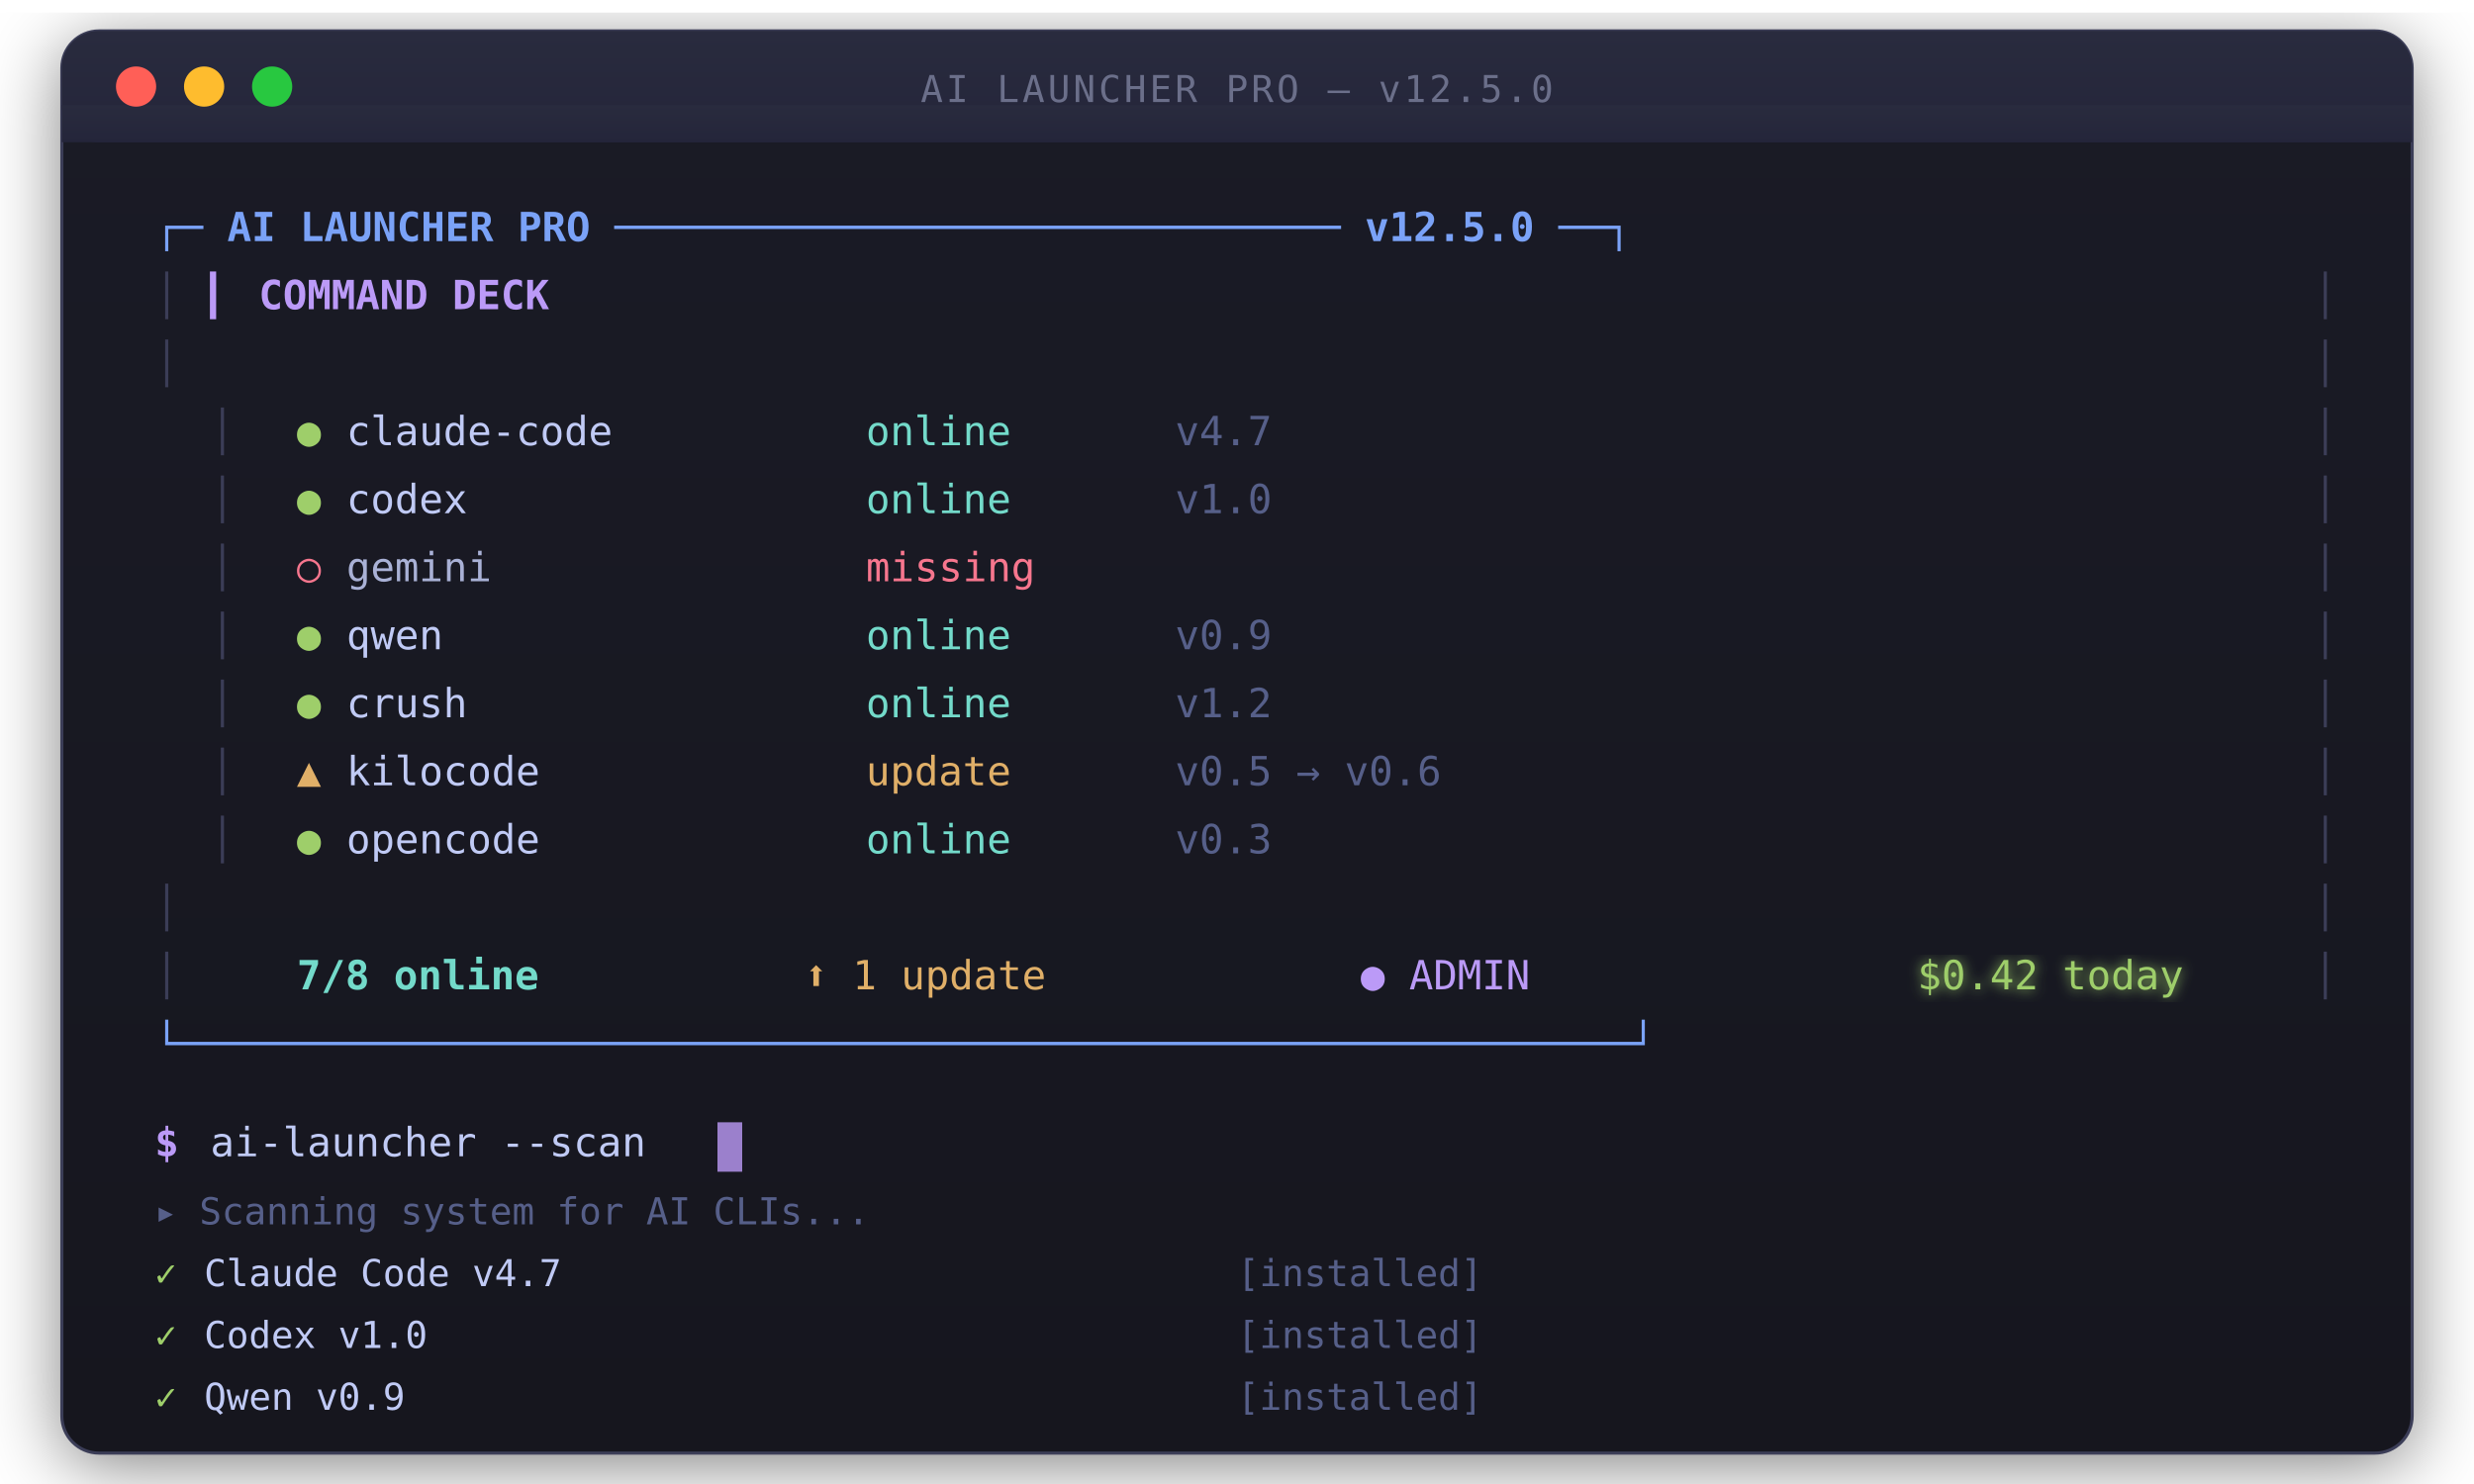
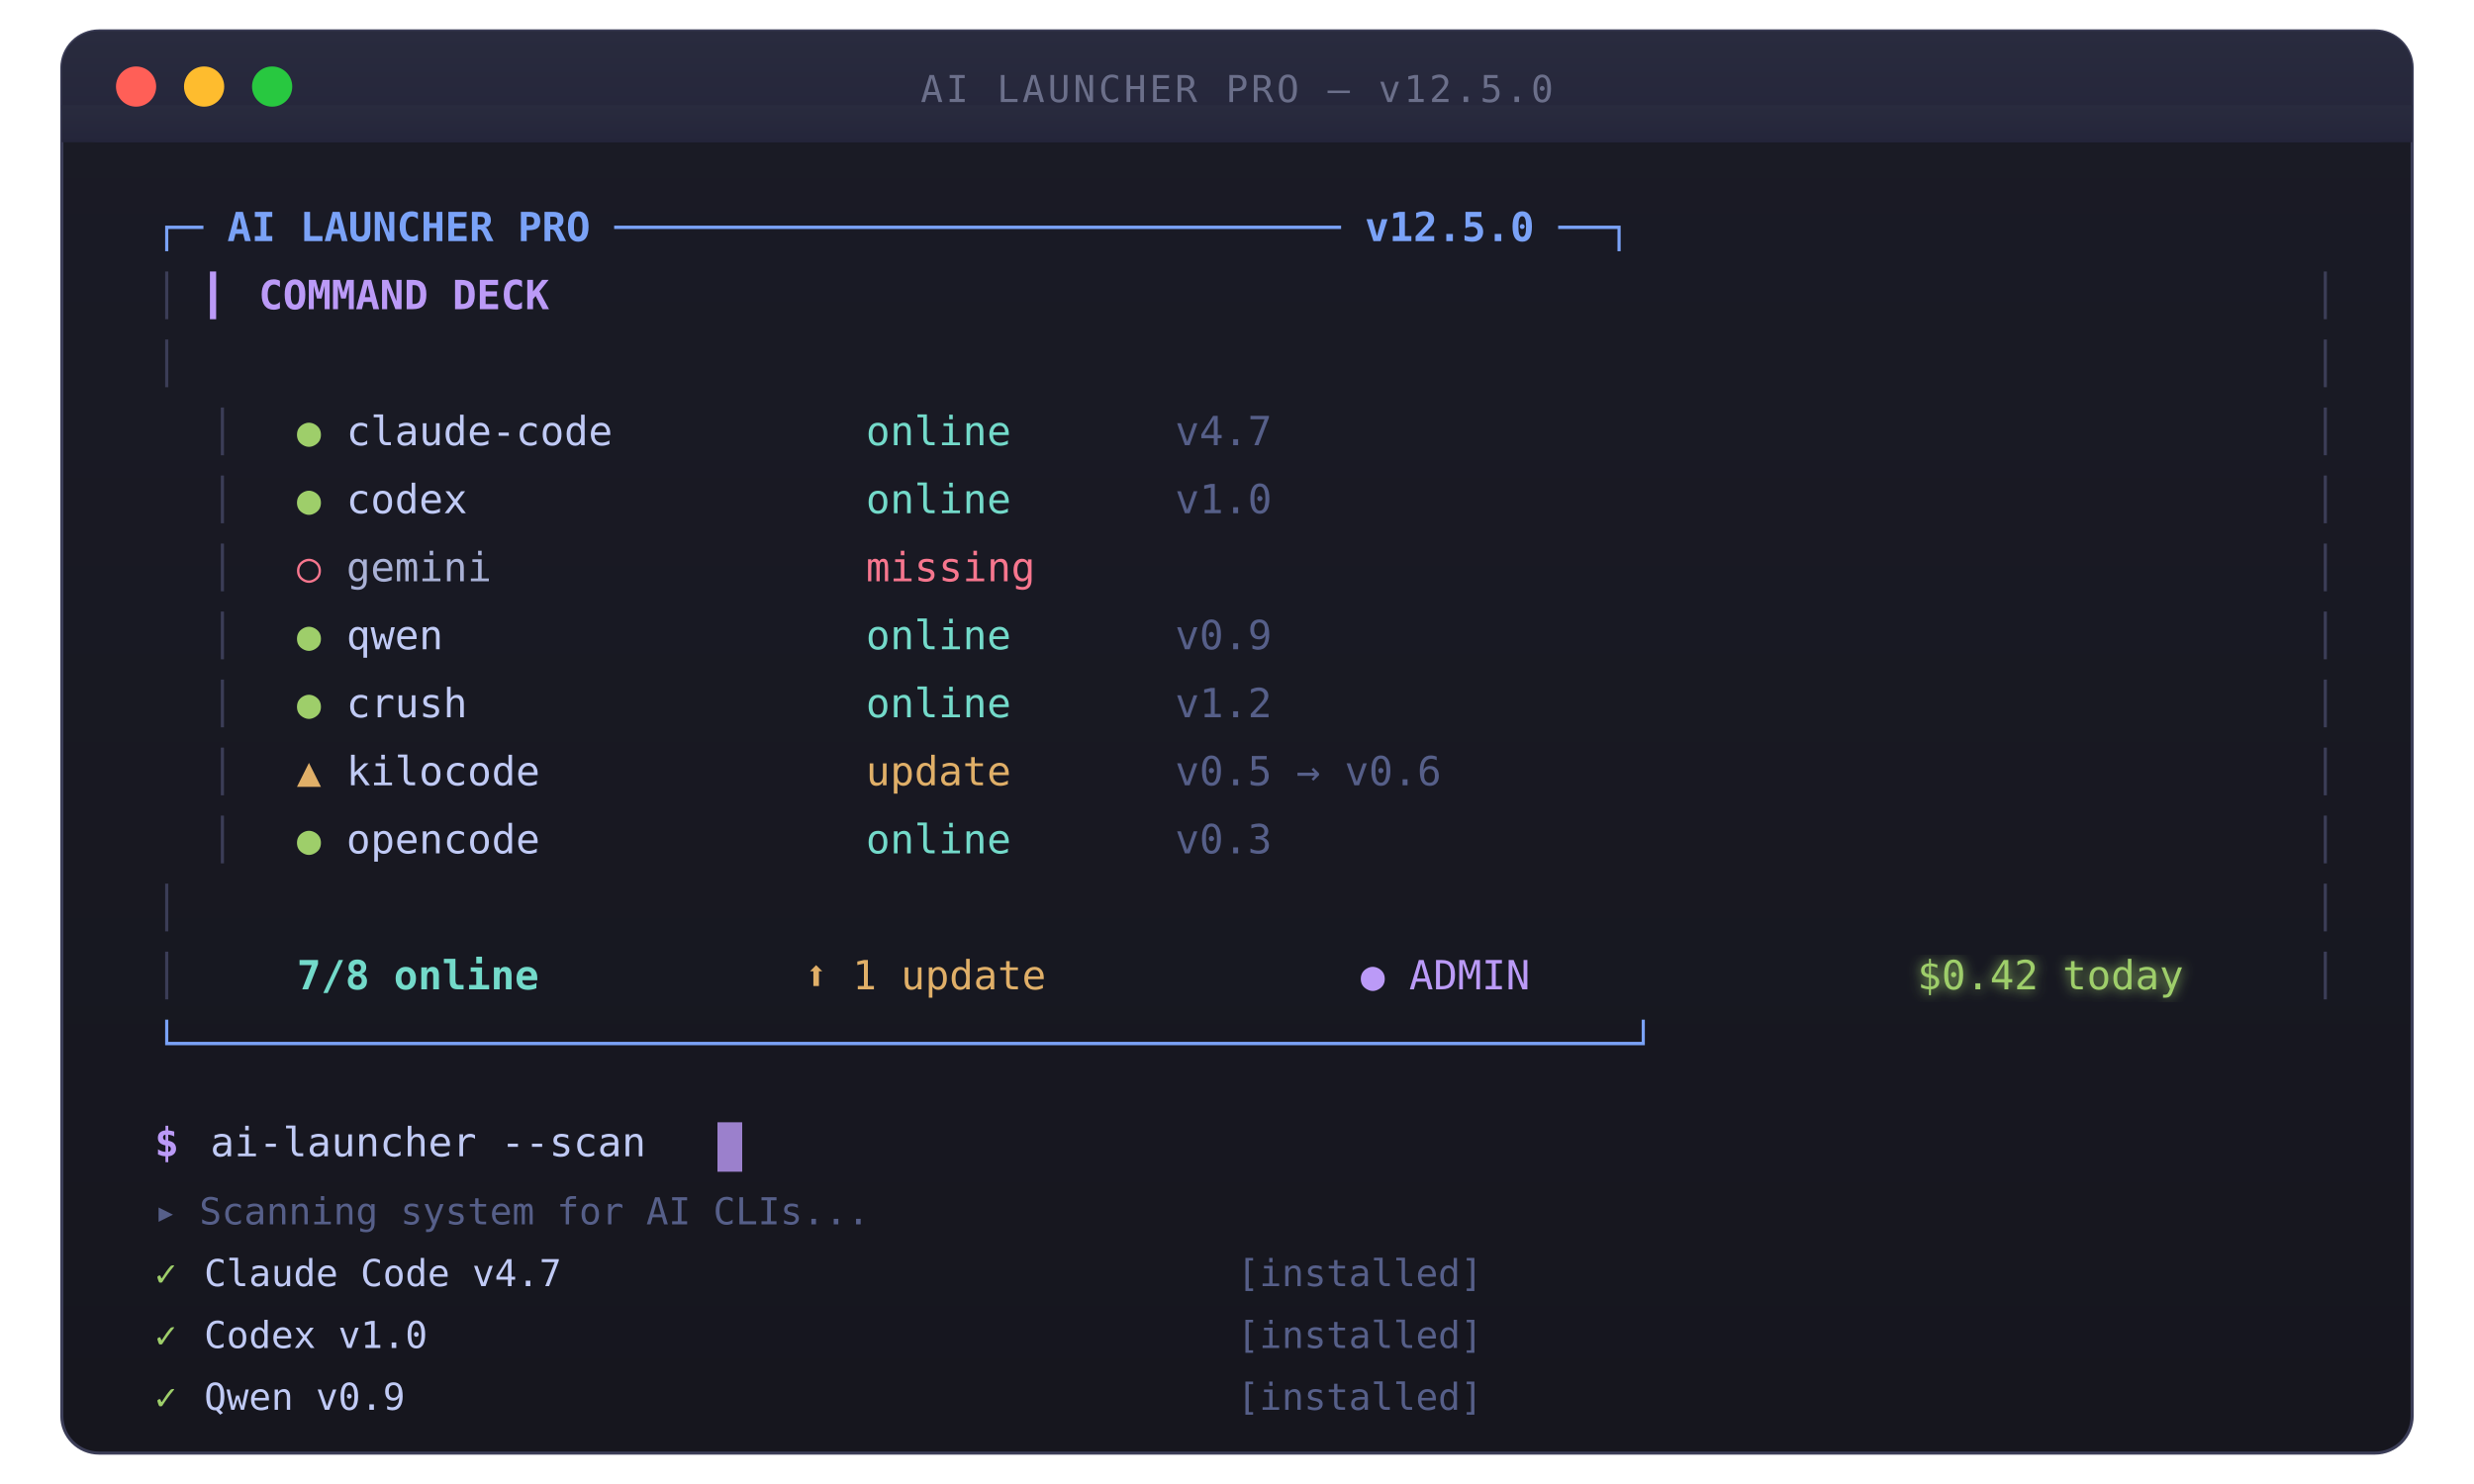
<svg xmlns="http://www.w3.org/2000/svg" viewBox="0 0 800 480" width="800" height="480">
  <defs>
    <linearGradient id="bg" x1="0" y1="0" x2="0" y2="1">
      <stop offset="0%" stop-color="#1a1b26" />
      <stop offset="100%" stop-color="#16161e" />
    </linearGradient>
    <linearGradient id="bar" x1="0" y1="0" x2="0" y2="1">
      <stop offset="0%" stop-color="#292b3e" />
      <stop offset="100%" stop-color="#24253a" />
    </linearGradient>
    <filter id="shadow">
-       <feDropShadow dx="0" dy="4" stdDeviation="12" flood-color="#000" flood-opacity="0.5" />
+       <feDropShadow dx="0" dy="4" stdDeviation="14" flood-color="#000" flood-opacity="0.0" />
    </filter>
    <filter id="glow">
      <feGaussianBlur stdDeviation="2" result="blur" />
      <feMerge>
        <feMergeNode in="blur" />
        <feMergeNode in="SourceGraphic" />
      </feMerge>
    </filter>
  </defs>
  <rect x="20" y="10" width="760" height="460" rx="12" fill="url(#bg)" filter="url(#shadow)" />
  <rect x="20" y="10" width="760" height="460" rx="12" fill="url(#bg)" stroke="#3b3d57" stroke-width="1" />
  <rect x="20" y="10" width="760" height="36" rx="12" fill="url(#bar)" />
  <rect x="20" y="34" width="760" height="12" fill="url(#bar)" />
  <circle cx="44" cy="28" r="6.5" fill="#ff5f57" />
  <circle cx="66" cy="28" r="6.5" fill="#febc2e" />
  <circle cx="88" cy="28" r="6.5" fill="#28c840" />
  <text x="400" y="33" font-family="SF Mono,Consolas,Monaco,monospace" font-size="12" fill="#6b6f8a" text-anchor="middle" letter-spacing="1">AI LAUNCHER PRO — v12.5.0</text>
  <text x="50" y="78" font-family="SF Mono,Consolas,Monaco,monospace" font-size="13" fill="#7aa2f7" font-weight="bold">
    ┌─ AI LAUNCHER PRO ────────────────────────────── v12.5.0 ──┐
  </text>
  <text x="50" y="100" font-family="SF Mono,Consolas,Monaco,monospace" font-size="13" fill="#3b3d57">│</text>
  <text x="748" y="100" font-family="SF Mono,Consolas,Monaco,monospace" font-size="13" fill="#3b3d57">│</text>
  <text x="50" y="100" font-family="SF Mono,Consolas,Monaco,monospace" font-size="13" fill="#bb9af7" font-weight="bold" dx="18">▎ COMMAND DECK</text>
  <text x="50" y="122" font-family="SF Mono,Consolas,Monaco,monospace" font-size="13" fill="#3b3d57">│</text>
  <text x="748" y="122" font-family="SF Mono,Consolas,Monaco,monospace" font-size="13" fill="#3b3d57">│</text>
  <text x="68" y="144" font-family="SF Mono,Consolas,Monaco,monospace" font-size="13" fill="#3b3d57">│  </text>
  <text x="96" y="144" font-family="SF Mono,Consolas,Monaco,monospace" font-size="13" fill="#9ece6a">●</text>
  <text x="112" y="144" font-family="SF Mono,Consolas,Monaco,monospace" font-size="13" fill="#c0caf5"> claude-code</text>
  <text x="280" y="144" font-family="SF Mono,Consolas,Monaco,monospace" font-size="13" fill="#73daca">online</text>
  <text x="380" y="144" font-family="SF Mono,Consolas,Monaco,monospace" font-size="13" fill="#565f89">v4.7</text>
  <text x="748" y="144" font-family="SF Mono,Consolas,Monaco,monospace" font-size="13" fill="#3b3d57">│</text>
  <text x="68" y="166" font-family="SF Mono,Consolas,Monaco,monospace" font-size="13" fill="#3b3d57">│  </text>
  <text x="96" y="166" font-family="SF Mono,Consolas,Monaco,monospace" font-size="13" fill="#9ece6a">●</text>
  <text x="112" y="166" font-family="SF Mono,Consolas,Monaco,monospace" font-size="13" fill="#c0caf5"> codex</text>
  <text x="280" y="166" font-family="SF Mono,Consolas,Monaco,monospace" font-size="13" fill="#73daca">online</text>
  <text x="380" y="166" font-family="SF Mono,Consolas,Monaco,monospace" font-size="13" fill="#565f89">v1.0</text>
  <text x="748" y="166" font-family="SF Mono,Consolas,Monaco,monospace" font-size="13" fill="#3b3d57">│</text>
  <text x="68" y="188" font-family="SF Mono,Consolas,Monaco,monospace" font-size="13" fill="#3b3d57">│  </text>
  <text x="96" y="188" font-family="SF Mono,Consolas,Monaco,monospace" font-size="13" fill="#f7768e">○</text>
  <text x="112" y="188" font-family="SF Mono,Consolas,Monaco,monospace" font-size="13" fill="#a9b1d6"> gemini</text>
  <text x="280" y="188" font-family="SF Mono,Consolas,Monaco,monospace" font-size="13" fill="#f7768e">missing</text>
  <text x="748" y="188" font-family="SF Mono,Consolas,Monaco,monospace" font-size="13" fill="#3b3d57">│</text>
  <text x="68" y="210" font-family="SF Mono,Consolas,Monaco,monospace" font-size="13" fill="#3b3d57">│  </text>
  <text x="96" y="210" font-family="SF Mono,Consolas,Monaco,monospace" font-size="13" fill="#9ece6a">●</text>
  <text x="112" y="210" font-family="SF Mono,Consolas,Monaco,monospace" font-size="13" fill="#c0caf5"> qwen</text>
  <text x="280" y="210" font-family="SF Mono,Consolas,Monaco,monospace" font-size="13" fill="#73daca">online</text>
  <text x="380" y="210" font-family="SF Mono,Consolas,Monaco,monospace" font-size="13" fill="#565f89">v0.9</text>
  <text x="748" y="210" font-family="SF Mono,Consolas,Monaco,monospace" font-size="13" fill="#3b3d57">│</text>
  <text x="68" y="232" font-family="SF Mono,Consolas,Monaco,monospace" font-size="13" fill="#3b3d57">│  </text>
  <text x="96" y="232" font-family="SF Mono,Consolas,Monaco,monospace" font-size="13" fill="#9ece6a">●</text>
  <text x="112" y="232" font-family="SF Mono,Consolas,Monaco,monospace" font-size="13" fill="#c0caf5"> crush</text>
  <text x="280" y="232" font-family="SF Mono,Consolas,Monaco,monospace" font-size="13" fill="#73daca">online</text>
  <text x="380" y="232" font-family="SF Mono,Consolas,Monaco,monospace" font-size="13" fill="#565f89">v1.2</text>
  <text x="748" y="232" font-family="SF Mono,Consolas,Monaco,monospace" font-size="13" fill="#3b3d57">│</text>
  <text x="68" y="254" font-family="SF Mono,Consolas,Monaco,monospace" font-size="13" fill="#3b3d57">│  </text>
  <text x="96" y="254" font-family="SF Mono,Consolas,Monaco,monospace" font-size="13" fill="#e0af68">▲</text>
  <text x="112" y="254" font-family="SF Mono,Consolas,Monaco,monospace" font-size="13" fill="#c0caf5"> kilocode</text>
  <text x="280" y="254" font-family="SF Mono,Consolas,Monaco,monospace" font-size="13" fill="#e0af68">update</text>
  <text x="380" y="254" font-family="SF Mono,Consolas,Monaco,monospace" font-size="13" fill="#565f89">v0.5 → v0.6</text>
  <text x="748" y="254" font-family="SF Mono,Consolas,Monaco,monospace" font-size="13" fill="#3b3d57">│</text>
  <text x="68" y="276" font-family="SF Mono,Consolas,Monaco,monospace" font-size="13" fill="#3b3d57">│  </text>
  <text x="96" y="276" font-family="SF Mono,Consolas,Monaco,monospace" font-size="13" fill="#9ece6a">●</text>
  <text x="112" y="276" font-family="SF Mono,Consolas,Monaco,monospace" font-size="13" fill="#c0caf5"> opencode</text>
  <text x="280" y="276" font-family="SF Mono,Consolas,Monaco,monospace" font-size="13" fill="#73daca">online</text>
  <text x="380" y="276" font-family="SF Mono,Consolas,Monaco,monospace" font-size="13" fill="#565f89">v0.3</text>
  <text x="748" y="276" font-family="SF Mono,Consolas,Monaco,monospace" font-size="13" fill="#3b3d57">│</text>
  <text x="50" y="298" font-family="SF Mono,Consolas,Monaco,monospace" font-size="13" fill="#3b3d57">│</text>
  <text x="748" y="298" font-family="SF Mono,Consolas,Monaco,monospace" font-size="13" fill="#3b3d57">│</text>
  <text x="50" y="320" font-family="SF Mono,Consolas,Monaco,monospace" font-size="13" fill="#3b3d57">│  </text>
  <text x="96" y="320" font-family="SF Mono,Consolas,Monaco,monospace" font-size="13" fill="#73daca" font-weight="bold">7/8 online</text>
  <text x="260" y="320" font-family="SF Mono,Consolas,Monaco,monospace" font-size="13" fill="#e0af68">⬆ 1 update</text>
  <text x="440" y="320" font-family="SF Mono,Consolas,Monaco,monospace" font-size="13" fill="#bb9af7">● ADMIN</text>
  <text x="620" y="320" font-family="SF Mono,Consolas,Monaco,monospace" font-size="13" fill="#9ece6a" filter="url(#glow)">$0.42 today</text>
  <text x="748" y="320" font-family="SF Mono,Consolas,Monaco,monospace" font-size="13" fill="#3b3d57">│</text>
  <text x="50" y="342" font-family="SF Mono,Consolas,Monaco,monospace" font-size="13" fill="#7aa2f7" font-weight="bold">
    └────────────────────────────────────────────────────────────┘
  </text>
  <text x="50" y="374" font-family="SF Mono,Consolas,Monaco,monospace" font-size="13" fill="#bb9af7" font-weight="bold">$</text>
  <text x="68" y="374" font-family="SF Mono,Consolas,Monaco,monospace" font-size="13" fill="#c0caf5"> ai-launcher --scan</text>
  <text x="50" y="396" font-family="SF Mono,Consolas,Monaco,monospace" font-size="12" fill="#565f89">▸ Scanning system for AI CLIs...</text>
  <text x="50" y="416" font-family="SF Mono,Consolas,Monaco,monospace" font-size="12" fill="#9ece6a">✓</text>
  <text x="66" y="416" font-family="SF Mono,Consolas,Monaco,monospace" font-size="12" fill="#c0caf5"> Claude Code v4.7</text>
  <text x="400" y="416" font-family="SF Mono,Consolas,Monaco,monospace" font-size="12" fill="#565f89">[installed]</text>
  <text x="50" y="436" font-family="SF Mono,Consolas,Monaco,monospace" font-size="12" fill="#9ece6a">✓</text>
  <text x="66" y="436" font-family="SF Mono,Consolas,Monaco,monospace" font-size="12" fill="#c0caf5"> Codex v1.0</text>
  <text x="400" y="436" font-family="SF Mono,Consolas,Monaco,monospace" font-size="12" fill="#565f89">[installed]</text>
  <text x="50" y="456" font-family="SF Mono,Consolas,Monaco,monospace" font-size="12" fill="#9ece6a">✓</text>
  <text x="66" y="456" font-family="SF Mono,Consolas,Monaco,monospace" font-size="12" fill="#c0caf5"> Qwen v0.9</text>
  <text x="400" y="456" font-family="SF Mono,Consolas,Monaco,monospace" font-size="12" fill="#565f89">[installed]</text>
  <rect x="232" y="363" width="8" height="16" fill="#bb9af7" opacity="0.8">
    <animate attributeName="opacity" values="0.8;0;0.8" dur="1.2s" repeatCount="indefinite" />
  </rect>
</svg>
